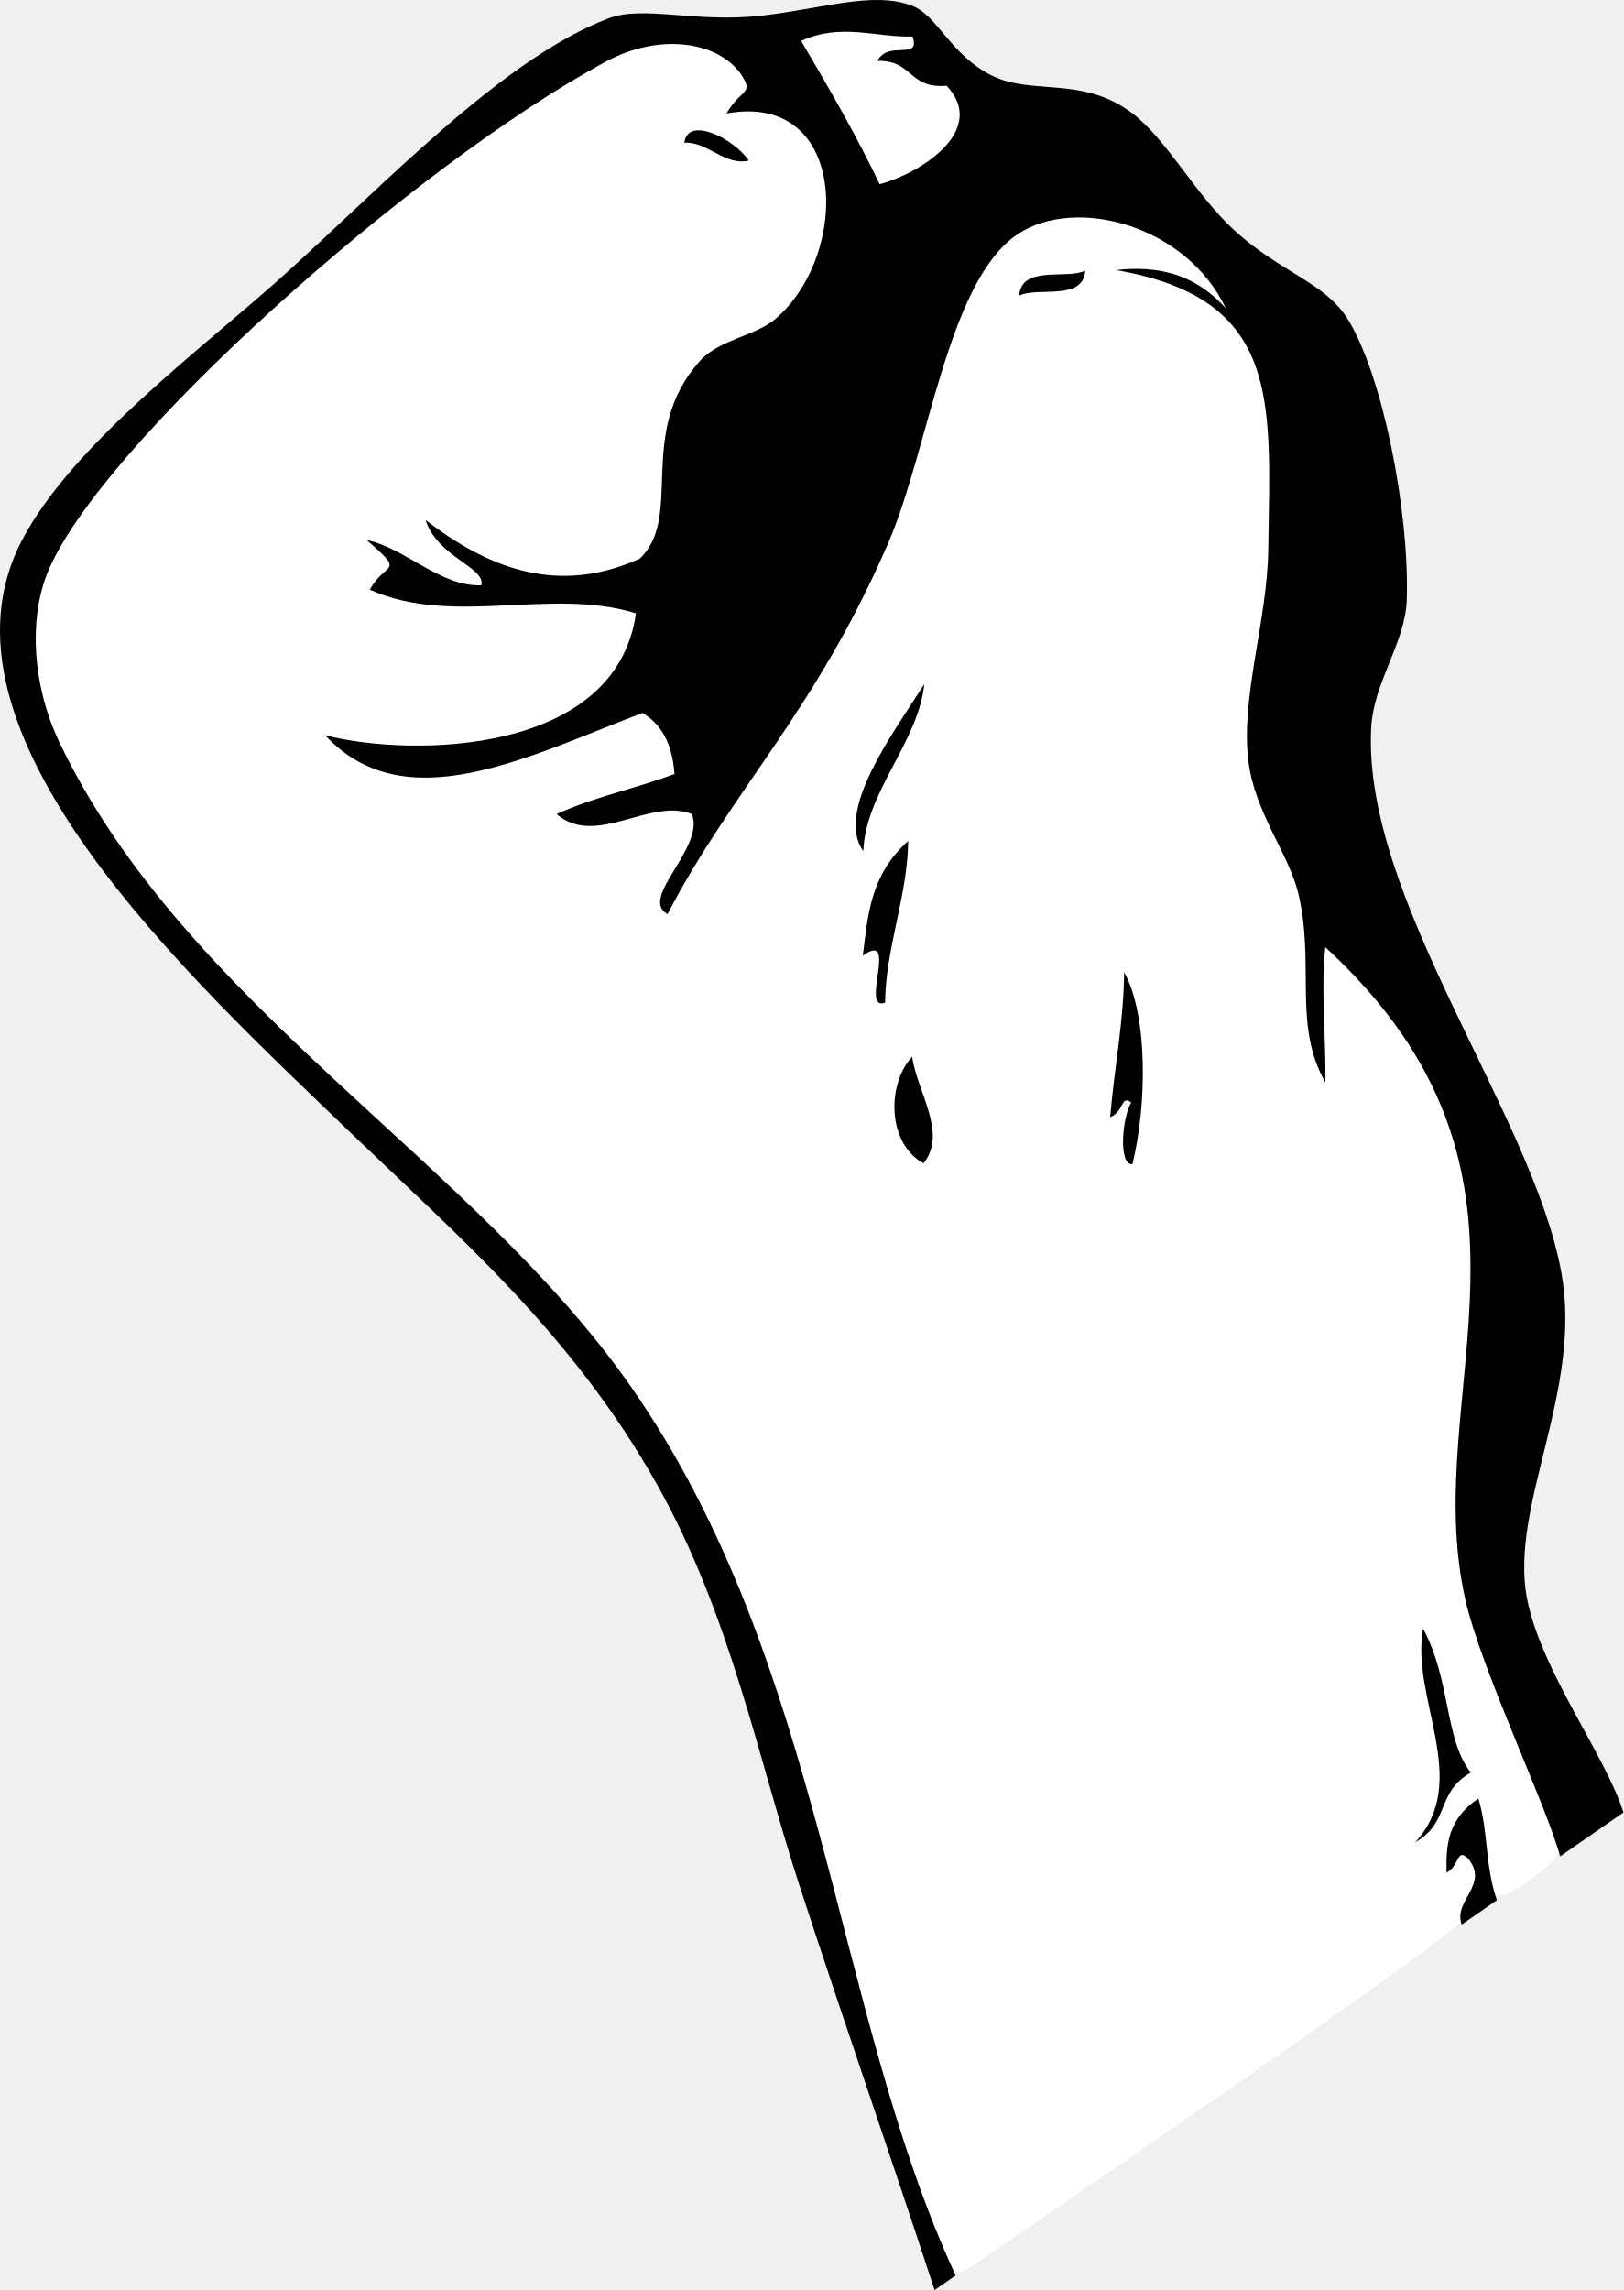
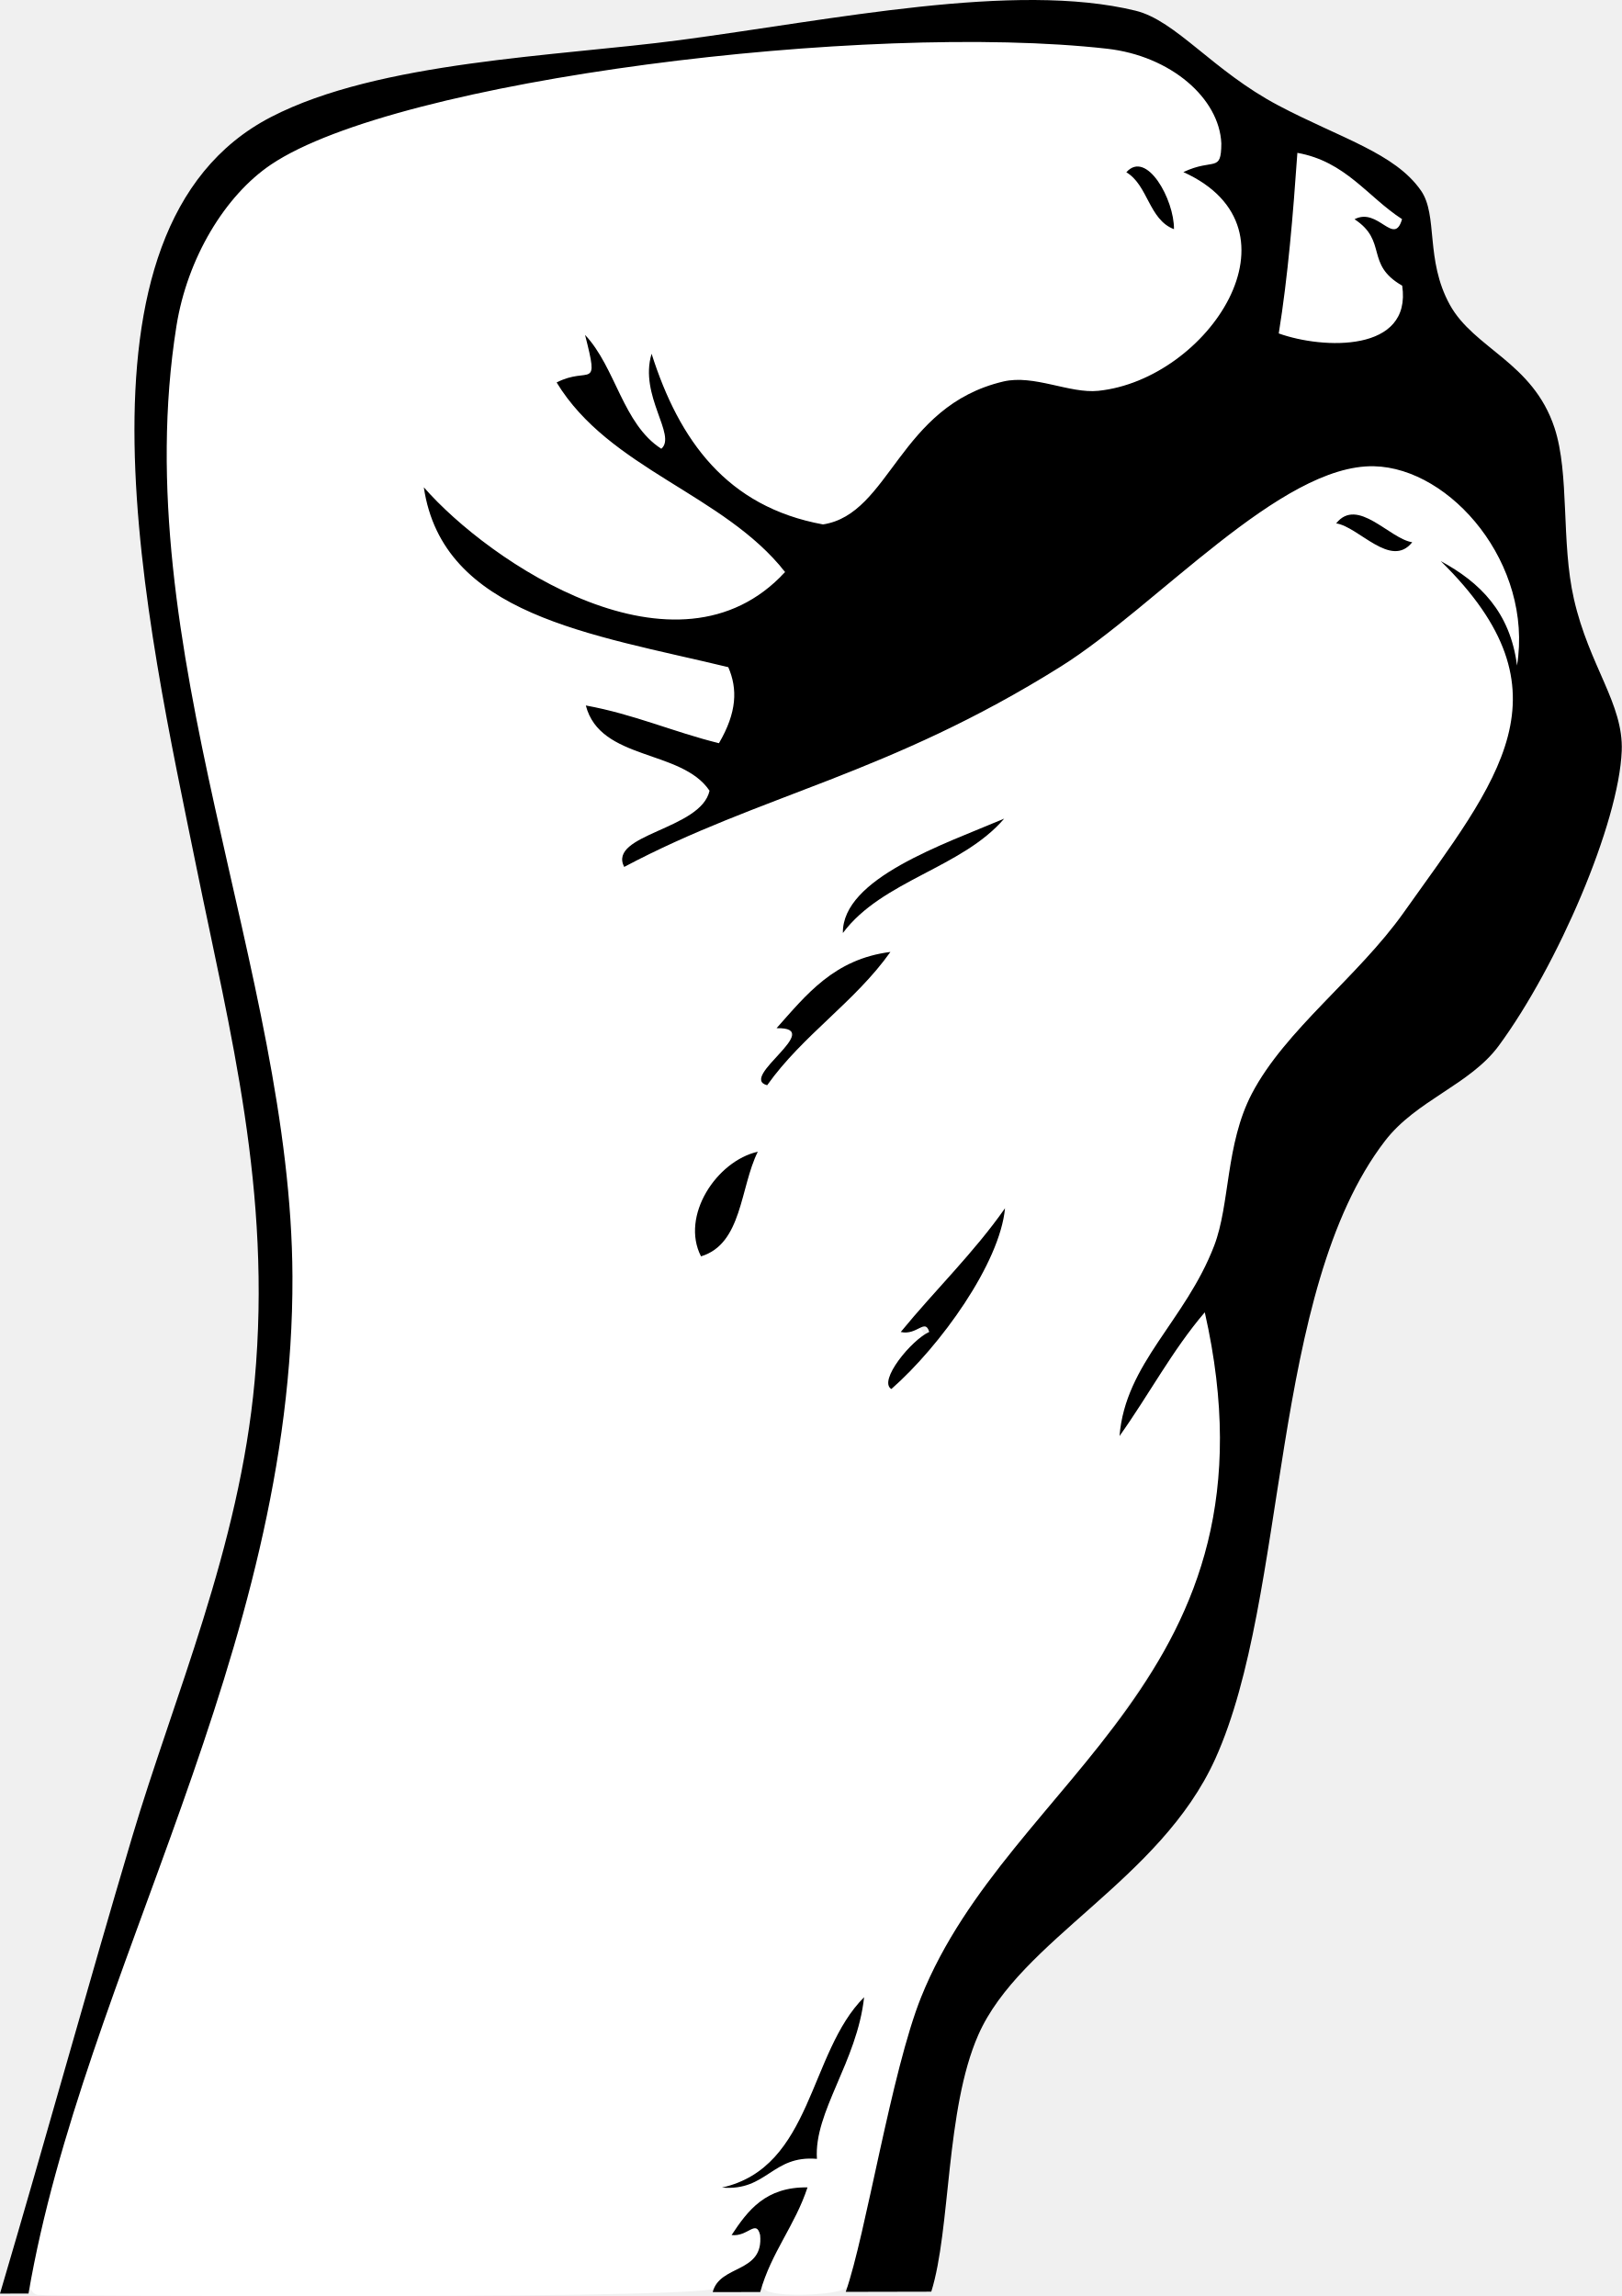
- <svg xmlns="http://www.w3.org/2000/svg" width="39.559mm" height="55.8mm" viewBox="0 0 39.559 55.8" version="1.1" id="svg1270">
+ <svg xmlns="http://www.w3.org/2000/svg" width="35.567mm" height="50.356mm" viewBox="0 0 35.567 50.356" version="1.1" id="svg1270">
  <defs id="defs1267" />
-   <g id="layer2">
-     <path style="display:inline;fill:#ffffff;stroke:#ffffff;stroke-width:1.2;stroke-miterlimit:4;stroke-dasharray:none;stroke-opacity:1" d="M 86.951,206.417 C 84.941,201.786 81.532,190.927 78.737,180.25 72.383,155.976 69.032,146.198 63.659,136.25 57.652,125.129 52.611,119.313 33.543,101.5 19.452,88.336 13.602,81.738 8.513,73.272 2.253,62.856 1.981,56.348 7.464,48.15 17.147,33.672 50.625,6.021 60.355,4.465 c 2.548,-0.407 5.678,0.473 7.112,2 l 1.152,1.226 L 67.51,9.096 66.402,10.5 l 2.77,0.254 c 5.341,0.489 7.786,5.006 6.094,11.258 -1.205,4.452 -3.081,6.785 -6.936,8.627 -3.52,1.681 -5.893,4.156 -6.727,7.015 C 61.306,38.669 60.909,41.413 60.72,43.75 60.221,49.929 59.656,51.017 56.448,51.969 51.448,53.454 47.234,52.71 42.123,49.44 39.184,47.56 39,47.496 39,48.345 c 0,0.327 1.091,1.882 2.656,3.093 4.084,3.159 2.309,2.791 -3.269,-0.003 -4.12,-2.064 -5.597,-2.254 -3.958,-0.509 0.979,1.042 1.017,1.247 0.337,1.811 C 32.115,54.936 35.694,56.035 45,55.877 c 8.763,-0.149 12.461,0.189 12.838,1.172 0.77,2.007 -2.715,6.615 -6.426,8.496 -4.459,2.26 -7.995,2.86 -15.148,2.573 l -6.486,-0.26 1.591,1.422 c 3.847,3.437 10.058,3.293 20.38,-0.474 3.85,-1.405 7.294,-2.554 7.653,-2.555 0.586,-2.45e-4 2.919,4.383 2.514,4.723 -0.092,0.077 -2.49,0.908 -5.329,1.846 -2.839,0.938 -5.186,1.925 -5.216,2.193 -0.131,1.202 2.688,1.43 6.888,0.557 5.924,-1.231 6.296,-0.807 3.688,4.204 -1.402,2.694 -1.638,4.483 -0.588,4.473 0.215,-0.002 0.932,-0.958 1.593,-2.125 0.661,-1.167 3.952,-6.284 7.312,-11.371 9.526,-14.422 11.098,-17.649 15.227,-31.261 3.973,-13.096 5.842,-16.558 9.914,-18.36 3.959,-1.751 10.738,-0.175 13.91,3.234 1.117,1.2 4.174,3.756 3.395,3.425 -0.55,-0.234 -5.424,-2.798 -7.211,-2.876 l -3.25,-0.142 3.114,0.916 c 5.731,1.685 8.888,4.595 10.338,9.529 1.154,3.928 1.055,15.926 -0.202,24.284 -0.537,3.575 -0.982,7.295 -0.989,8.266 -0.016,2.428 1.035,5.965 3.249,10.93 1.748,3.922 1.896,4.641 2.261,11 0.377,6.564 1.081,10.054 2.03,10.054 0.264,0 0.194,-2.89 0.003,-6.236 -0.225,-3.947 -0.161,-5.75 0.205,-5.75 0.294,0 1.607,1.555 2.77,2.861 3.681,4.134 6.749,9.308 8.269,13.948 1.603,4.892 1.616,5.223 1.146,31.177 -0.223,12.304 -0.532,10.768 4.996,24.849 1.958,4.987 3.557,9.368 3.555,9.734 -0.006,0.756 -4.456,4 -5.015,3.655 -0.2,-0.124 -0.511,-1.521 -0.692,-3.106 -0.609,-5.34 -0.739,-5.693 -1.87,-5.088 -1.229,0.658 -2.419,3.371 -2.419,5.518 0,1.556 0.023,1.573 0.99,0.698 0.923,-0.835 1.011,-0.839 1.316,-0.046 0.179,0.467 0.072,1.409 -0.24,2.092 -0.311,0.683 -0.578,1.625 -0.593,2.093 -0.017,0.546 -8.206,6.506 -22.811,16.601 -12.531,8.662 -22.982,15.825 -23.223,15.917 -0.241,0.092 -0.911,-0.921 -1.488,-2.25 z m 44.892,-37.754 C 132.479,168.065 133,167.295 133,166.951 c 0,-0.343 0.592,-1.328 1.315,-2.187 1.279,-1.52 1.294,-1.613 0.536,-3.413 -0.429,-1.018 -1.164,-3.538 -1.634,-5.601 -2.036,-8.938 -3.4,-7.455 -1.779,1.934 1.141,6.609 1.038,8.252 -0.682,10.877 -0.973,1.485 -0.439,1.535 1.087,0.102 z M 85.913,105.252 c 0.199,-2.045 -1.458,-8.069 -2.157,-7.841 -0.882,0.288 -1.819,3.982 -1.496,5.896 0.333,1.974 1.97,4.115 2.91,3.806 0.319,-0.105 0.654,-0.942 0.743,-1.861 z m 18.953,0.623 c 0.625,-2.236 0.423,-12.18 -0.298,-14.604 -0.861,-2.896 -1.342,-2.001 -1.734,3.229 -0.165,2.2 -0.458,5.125 -0.65,6.5 -0.33,2.365 -0.301,2.46 0.549,1.76 0.839,-0.692 0.875,-0.636 0.545,0.864 -0.651,2.965 0.809,5.035 1.588,2.251 z M 82,91.149 c 0,-0.881 0.478,-4.265 1.063,-7.521 0.584,-3.256 0.927,-6.055 0.762,-6.22 -1.03,-1.03 -3.578,3.782 -4.231,7.993 -0.368,2.369 -0.326,2.853 0.228,2.641 C 80.337,87.844 80.5,88.379 80.5,90.266 c 0,1.875 0.184,2.484 0.75,2.484 0.511,0 0.75,-0.511 0.75,-1.601 z M 80,77.339 c 0,-0.776 0.998,-3.462 2.217,-5.967 2.17,-4.457 3.469,-8.102 3.041,-8.529 -0.405,-0.405 -5.26,7.659 -6.059,10.063 -0.496,1.492 -0.677,3.058 -0.477,4.125 C 79.111,79.102 80,79.317 80,77.339 Z M 98.717,26.762 C 99.423,26.494 100,25.924 100,25.495 c 0,-0.65 -0.438,-0.724 -2.625,-0.446 -2.597,0.33 -3.875,0.911 -3.875,1.762 0,0.592 3.621,0.558 5.217,-0.049 z M 69,14.837 c 0,-0.955 -2.528,-2.686 -4.029,-2.759 -2.47,-0.12 -2.28,0.908 0.386,2.084 C 67.928,15.296 69,15.494 69,14.837 Z" id="path2837" transform="scale(0.2645833)" />
-     <path style="display:inline;fill:#ffffff;stroke:#ffffff;stroke-width:0.735;stroke-miterlimit:4;stroke-dasharray:none;stroke-opacity:1" d="m 80.964,16.668 c 0,-0.295 -3.692,-7.157 -5.609,-10.426 L 73.935,3.822 74.665,3.527 c 1.063,-0.43 3.316,-0.518 6.494,-0.255 2.136,0.177 2.816,0.293 2.893,0.491 0.168,0.439 -0.264,0.745 -1.051,0.745 -0.958,0 -1.821,0.302 -2.041,0.714 -0.25,0.468 -0.249,0.469 0.642,0.569 0.529,0.06 1.073,0.283 1.547,0.634 1.49,1.105 2.217,1.465 3.161,1.562 0.843,0.087 0.989,0.166 1.369,0.739 0.299,0.451 0.445,0.958 0.491,1.703 0.058,0.949 0.004,1.162 -0.521,2.027 -0.758,1.249 -2.304,2.489 -4.299,3.451 -1.955,0.942 -2.386,1.08 -2.386,0.761 z" id="path2876" transform="scale(0.2645833)" />
+   <g id="layer2" transform="translate(-2.516415,-6.040385)">
+     <path style="display:inline;fill:#ffffff;stroke:#ffffff;stroke-width:0.318;stroke-miterlimit:4;stroke-dasharray:none;stroke-opacity:1" d="m 3.381,55.5 c 0.258,-1.31 1.148,-4.187 2.144,-6.932 2.264,-6.241 3.004,-8.873 3.329,-11.847 C 9.217,33.395 8.994,31.371 7.519,24.627 6.428,19.642 6.146,17.326 6.31,14.718 6.513,11.509 7.432,10.051 9.857,9.09 14.142,7.393 25.588,6.403 27.94,7.526 c 0.616,0.294 1.165,0.956 1.248,1.504 l 0.067,0.44 -0.452,0.139 -0.452,0.139 0.565,0.472 c 1.09,0.909 0.943,2.26 -0.365,3.367 -0.932,0.788 -1.691,1.015 -2.807,0.836 -1.019,-0.163 -1.908,0.019 -2.519,0.517 -0.217,0.177 -0.716,0.714 -1.108,1.195 -1.037,1.27 -1.324,1.422 -2.166,1.148 -1.312,-0.428 -2.118,-1.223 -2.739,-2.703 -0.357,-0.851 -0.388,-0.893 -0.515,-0.708 -0.049,0.071 -0.045,0.574 0.114,1.073 0.415,1.302 0.083,0.955 -0.711,-0.492 -0.587,-1.069 -0.88,-1.332 -0.785,-0.706 0.057,0.374 0.034,0.424 -0.199,0.445 -0.908,0.081 -0.294,0.858 1.756,2.222 1.93,1.285 2.685,1.914 2.619,2.185 -0.134,0.553 -1.586,1.032 -2.676,0.884 -1.311,-0.178 -2.171,-0.579 -3.685,-1.716 l -1.373,-1.031 0.133,0.549 c 0.321,1.327 1.695,2.229 4.509,2.96 1.05,0.273 1.972,0.54 2.05,0.594 0.128,0.088 -0.023,1.393 -0.162,1.406 -0.032,0.003 -0.679,-0.177 -1.438,-0.399 -0.759,-0.222 -1.419,-0.36 -1.465,-0.306 -0.209,0.242 0.37,0.715 1.416,1.157 1.475,0.622 1.492,0.77 0.171,1.47 -0.71,0.376 -1.03,0.73 -0.8,0.885 0.047,0.032 0.347,-0.069 0.666,-0.223 0.319,-0.155 1.805,-0.774 3.301,-1.377 4.242,-1.709 5.069,-2.175 8.014,-4.519 2.833,-2.255 3.761,-2.728 4.918,-2.508 1.125,0.214 2.365,1.576 2.543,2.795 0.063,0.429 0.344,1.445 0.224,1.256 -0.085,-0.134 -0.761,-1.424 -1.138,-1.71 l -0.686,-0.519 0.541,0.667 c 0.995,1.228 1.245,2.336 0.819,3.629 -0.339,1.029 -2.164,3.626 -3.694,5.258 -0.654,0.698 -1.31,1.441 -1.458,1.651 -0.368,0.526 -0.671,1.454 -0.935,2.868 -0.209,1.117 -0.285,1.296 -1.161,2.735 -0.904,1.486 -1.275,2.352 -1.069,2.494 0.057,0.04 0.477,-0.6 0.938,-1.358 0.544,-0.893 0.829,-1.276 0.909,-1.221 0.064,0.044 0.116,0.58 0.173,1.039 0.18,1.453 0.071,3.041 -0.296,4.28 -0.386,1.306 -0.433,1.38 -4.436,6.961 -1.898,2.646 -1.734,2.265 -2.647,6.162 -0.323,1.38 -0.633,2.574 -0.689,2.654 -0.115,0.164 -1.572,0.201 -1.641,0.042 -0.025,-0.057 0.117,-0.408 0.316,-0.78 0.67,-1.254 0.695,-1.351 0.358,-1.389 -0.367,-0.041 -1.033,0.371 -1.356,0.838 -0.234,0.339 -0.231,0.346 0.111,0.301 0.327,-0.043 0.346,-0.031 0.293,0.188 -0.031,0.129 -0.196,0.318 -0.367,0.419 -0.17,0.102 -0.37,0.267 -0.444,0.367 -0.086,0.116 -2.765,0.183 -7.462,0.187 -4.031,0.003 -7.383,-0.008 -7.449,-0.024 -0.066,-0.016 -0.06,-0.337 0.014,-0.714 z M 18.83,54.025 c 0.228,-0.035 0.458,-0.124 0.509,-0.199 0.052,-0.075 0.328,-0.2 0.615,-0.279 0.507,-0.139 0.524,-0.157 0.63,-0.663 0.06,-0.286 0.278,-0.945 0.486,-1.465 0.9,-2.252 0.38,-2.134 -0.678,0.154 -0.745,1.611 -1.014,1.953 -1.783,2.266 -0.435,0.177 -0.326,0.268 0.221,0.185 z M 18.358,33.314 c 0.351,-0.415 0.895,-1.976 0.709,-2.032 -0.235,-0.07 -0.995,0.594 -1.212,1.059 -0.224,0.48 -0.189,1.192 0.062,1.266 0.085,0.025 0.284,-0.107 0.442,-0.293 z m 4.033,2.984 c 0.472,-0.393 1.923,-2.589 2.13,-3.225 0.248,-0.76 0.009,-0.637 -0.863,0.442 -0.367,0.454 -0.87,1.047 -1.118,1.318 -0.427,0.465 -0.435,0.49 -0.145,0.466 0.287,-0.025 0.286,-0.007 -0.011,0.27 -0.587,0.548 -0.581,1.218 0.007,0.729 z M 19.626,29.655 c 0.132,-0.192 0.745,-0.857 1.362,-1.478 0.617,-0.621 1.112,-1.179 1.101,-1.24 -0.07,-0.379 -1.347,0.286 -2.123,1.105 -0.436,0.461 -0.5,0.572 -0.347,0.609 0.142,0.034 0.097,0.175 -0.187,0.586 -0.282,0.408 -0.333,0.569 -0.21,0.654 0.111,0.077 0.24,0.001 0.404,-0.236 z m 1.64,-3.308 c 0.117,-0.169 0.738,-0.604 1.38,-0.966 1.142,-0.645 1.973,-1.243 1.944,-1.4 -0.027,-0.149 -2.296,0.877 -2.832,1.281 -0.332,0.25 -0.607,0.564 -0.724,0.827 -0.227,0.51 -0.066,0.69 0.232,0.259 z m 11.677,-8.2 c 0.194,0.048 0.405,0.01 0.47,-0.083 0.098,-0.141 0.013,-0.223 -0.505,-0.492 -0.615,-0.318 -0.981,-0.384 -1.109,-0.199 -0.089,0.129 0.705,0.666 1.143,0.773 z m -4.679,-7.063 c 0.144,-0.208 -0.147,-0.965 -0.463,-1.206 -0.52,-0.397 -0.633,-0.145 -0.229,0.512 0.389,0.633 0.593,0.838 0.692,0.694 z" id="path2837" />
+     <path style="display:inline;fill:#ffffff;stroke:#ffffff;stroke-width:0.194;stroke-miterlimit:4;stroke-dasharray:none;stroke-opacity:1" d="m 30.594,13.281 c 0.044,-0.064 0.272,-2.113 0.346,-3.113 l 0.055,-0.74 0.203,0.045 c 0.296,0.066 0.8,0.386 1.452,0.921 0.439,0.36 0.569,0.487 0.556,0.542 -0.029,0.121 -0.169,0.123 -0.341,0.004 -0.209,-0.144 -0.442,-0.208 -0.552,-0.151 -0.125,0.064 -0.125,0.065 0.054,0.221 0.106,0.092 0.191,0.223 0.241,0.371 0.158,0.465 0.263,0.652 0.454,0.815 0.17,0.146 0.19,0.185 0.187,0.367 -0.003,0.143 -0.047,0.275 -0.149,0.445 -0.13,0.216 -0.174,0.254 -0.418,0.363 -0.353,0.158 -0.876,0.196 -1.455,0.105 -0.567,-0.089 -0.682,-0.123 -0.634,-0.193 z" id="path2876" />
  </g>
-   <g id="layer1" transform="translate(-85.82852,-90.32322)">
-     <g transform="matrix(-0.06864335,-0.09901139,0.09901139,-0.06864335,108.6028,146.1236)" fill-rule="evenodd" id="g61">
+   <g id="layer1" transform="translate(-88.34494,-96.36361)">
+     <g transform="matrix(-2.5413369e-4,-0.1204786,0.1204786,-2.5413369e-4,88.34494,146.6673)" fill-rule="evenodd" id="g61">
      <path d="m 0,129.734 c 5.056,1.287 3.347,9.338 10.379,8.649 2.95,-0.709 -0.364,-2.23 0,-5.189 4.51,2.985 8.768,6.223 8.649,13.838 C 12.094,144.742 7.204,140.403 0,138.383 Z" id="path43" />
      <path d="m 19.028,131.46 c 3.663,16.518 24.55,15.811 34.596,25.947 -11.769,-1.308 -20.868,-9.217 -29.407,-8.649 0.714,-8.21 -5.903,-9.088 -5.189,-17.298 z" id="path45" />
      <path d="m 247.36,153.95 c 9.951,-0.126 16.131,18.447 20.758,29.405 -8.991,-7.729 -11.192,-22.252 -20.758,-29.405 z" id="path47" />
      <path d="m 385.74,205.84 c 4.146,3.703 -5.014,8.726 -10.379,8.649 1.757,-4.586 7.999,-4.686 10.379,-8.649 z" id="path49" />
      <path d="m 321.74,243.9 c 4.889,3.89 -2.845,9.726 -3.46,13.838 -4.889,-3.89 2.842,-9.726 3.46,-13.838 z" id="path51" />
      <path d="m 0,153.95 c 10.402,3.682 40.146,8.392 53.624,13.838 40.282,16.275 58.092,66.777 124.55,51.894 -6.811,-5.875 -15.101,-10.27 -22.488,-15.567 13.222,1.081 20.92,12.012 34.596,17.297 7.584,2.931 18.474,2.089 27.677,6.92 11.564,6.071 21.198,19.362 32.866,27.677 24.197,17.243 40.023,31.271 64.002,6.919 -3.854,7.102 -9.293,12.617 -19.027,13.838 18.444,3.007 35.974,-11.953 36.325,-25.946 0.427,-16.97 -25.394,-39.572 -36.325,-57.084 -19.65,-31.474 -23.18,-54.689 -36.326,-79.57 5.988,-3.042 6.72,13.99 13.838,15.568 7.606,-5.078 5.466,-19.906 15.568,-22.487 -1.614,8.764 -4.848,15.91 -6.918,24.217 5.624,3.309 9.881,3.427 13.838,1.73 6.081,-24.971 9.578,-51.964 32.865,-55.354 -13.657,11.844 -36.839,46.024 -15.568,65.732 14.236,-11.135 18.784,-31.958 34.597,-41.515 3.048,6.002 -1.768,7.836 8.648,5.189 -5.946,5.585 -16.236,6.826 -20.757,13.838 2.43,2.873 9.672,-4.067 17.297,-1.73 -15.773,4.983 -27.891,13.624 -31.135,31.137 1.87,12.262 21.477,13.787 25.946,32.865 1.311,5.597 -2.26,12.064 -1.729,17.299 2.02,19.947 29.403,38.392 39.785,15.568 2.611,5.559 -0.23,6.872 5.189,6.919 8.24,-0.327 15.966,-9.178 17.298,-20.758 5.025,-43.669 -5.317,-129.16 -20.758,-152.22 C 381.861,41.777 370.484,34.865 358.072,32.867 299.827,23.487 240.402,53.523 185.092,53.624 116.643,53.749 58.112,15.278 0.002,5.189 V 0 c 28.95,8.619 55.573,15.987 83.03,24.217 25.389,7.61 52.703,19.662 83.03,22.488 34.634,3.226 63.573,-4.378 93.409,-10.379 44.027,-8.854 116.44,-25.423 136.65,13.838 10.15,19.708 10.938,52.111 13.839,74.381 3.635,27.895 10.597,61.064 5.189,83.03 -1.816,7.374 -10.973,14.042 -17.298,25.946 -5.971,11.24 -8.695,21.203 -15.568,25.947 -4.525,3.125 -12.553,0.71 -20.757,5.189 -8.051,4.396 -10.497,15.109 -22.488,19.028 -8.403,2.746 -20.753,1.121 -31.136,3.459 -12.255,2.761 -19.113,9.001 -27.677,8.649 -13.187,-0.541 -39.07,-11.738 -53.624,-22.488 -7.122,-5.26 -9.862,-15.02 -17.298,-20.757 C 181.945,231.443 126.511,234.907 96.863,221.411 74.723,211.331 64.072,185.845 46.699,178.167 33.102,172.16 11.332,173.103 -0.004,169.52 v -15.568 z m 364.99,102.06 c 3.907,-6.804 8.095,-2.571 12.109,-8.649 2.249,4.296 -5.075,7.179 0,8.649 4.095,-6.283 10.517,-10.24 12.108,-19.028 -11.298,-0.811 -22.458,-1.761 -32.867,-3.46 -2.915,8.062 -3.552,24.269 8.65,22.488 z" id="path53" />
      <path d="m 219.68,140.11 c 1.396,-5.323 10.558,10.831 10.379,1.729 6.086,5.444 12.56,10.504 13.838,20.758 -9.095,-6.473 -15.122,-16.014 -24.217,-22.487 z" id="path55" />
      <path d="m 164.33,162.6 c 1.46,-2.458 8.919,3.65 10.379,6.919 2.568,-0.755 -0.683,-2.213 0,-5.189 7.596,6.242 14.36,13.316 22.487,19.027 C 187.175,182.4 172.132,171.533 164.33,162.6 Z" id="path57" />
      <path d="m 207.58,138.38 c -6.535,-3.267 -16.759,-2.845 -19.027,-10.379 7.358,-3.752 17.359,2.874 19.027,10.379 z" id="path59" />
    </g>
  </g>
</svg>
